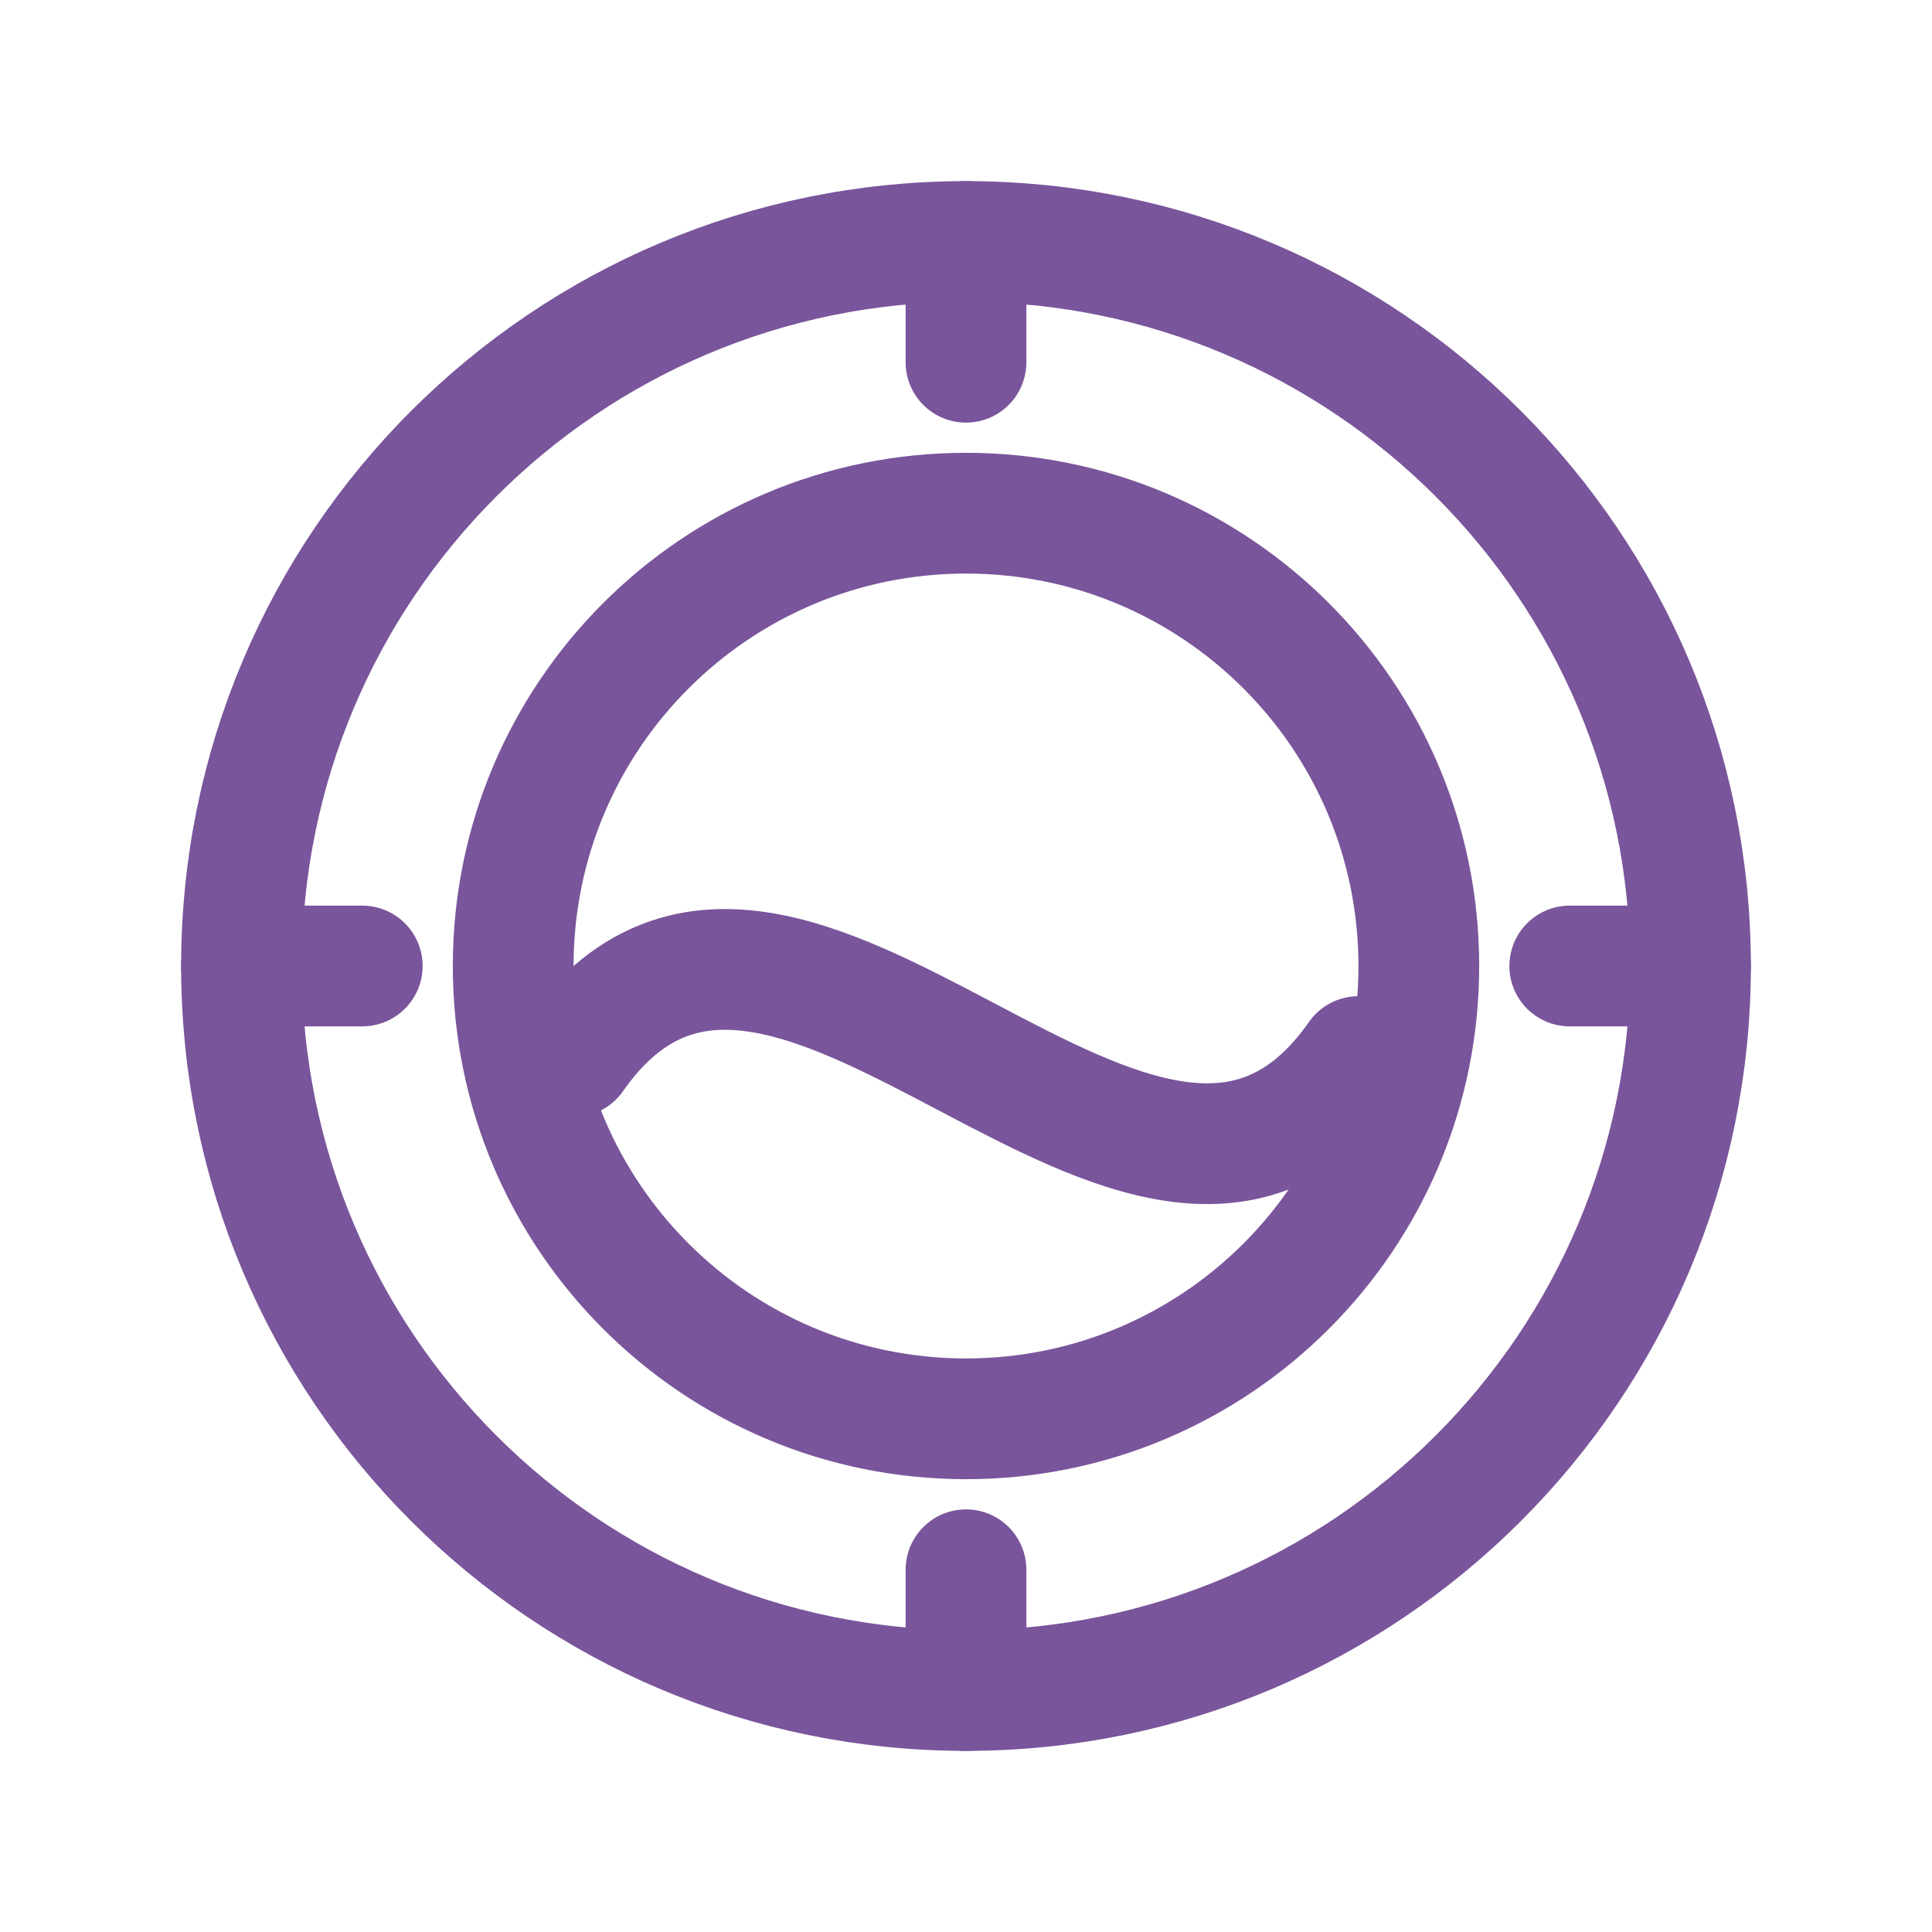
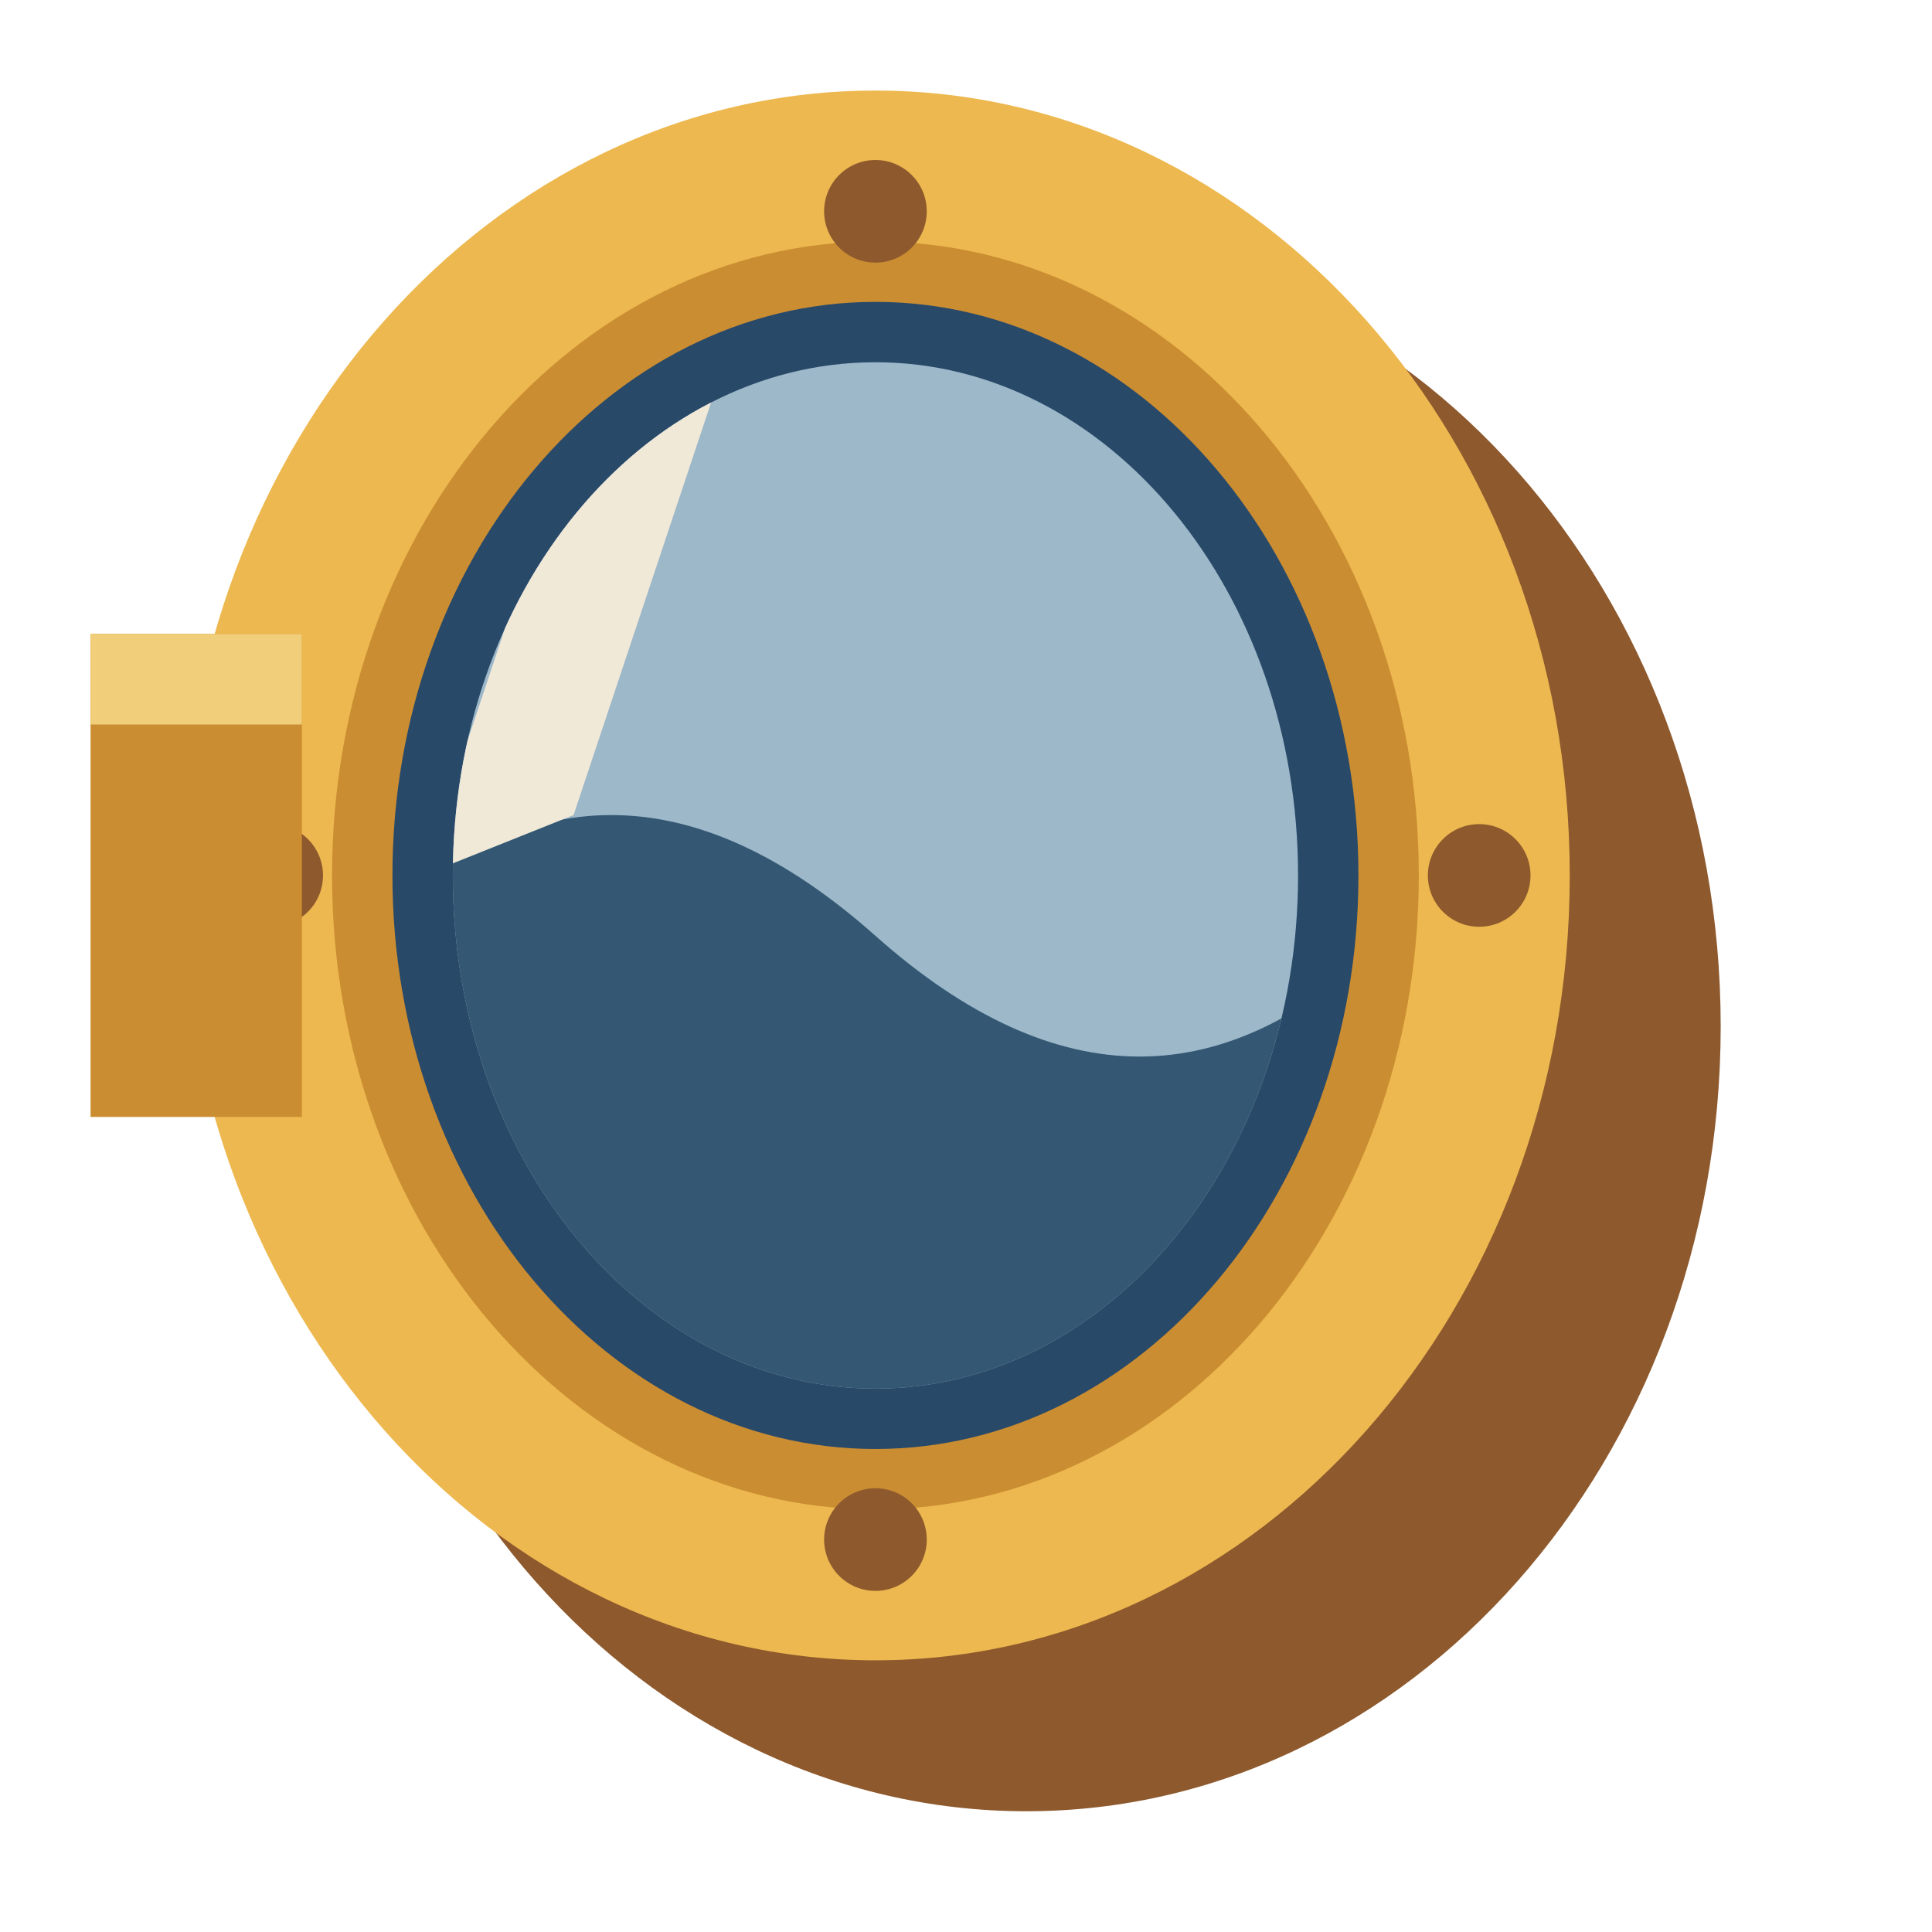
- <svg xmlns="http://www.w3.org/2000/svg" viewBox="0 0 64 64" fill="none" stroke="#79559b" stroke-width="4" stroke-linecap="round" stroke-linejoin="round">
-   <circle cx="32" cy="32" r="24" />
-   <circle cx="32" cy="32" r="15" />
-   <path d="M19 35c7-10 19 10 26 0M32 8v4M32 52v4M8 32h4M52 32h4" />
+ <svg xmlns="http://www.w3.org/2000/svg" viewBox="0 0 64 64">
+   <defs>
+     <clipPath id="glass">
+       <ellipse cx="29" cy="29" rx="14" ry="17" />
+     </clipPath>
+   </defs>
+   <ellipse cx="34" cy="34" rx="23" ry="26" fill="#8e592d" />
+   <ellipse cx="29" cy="29" rx="23" ry="26" fill="#edb84f" />
+   <ellipse cx="29" cy="29" rx="18" ry="21" fill="#cb8d31" />
+   <ellipse cx="29" cy="29" rx="16" ry="19" fill="#294969" />
+   <ellipse cx="29" cy="29" rx="14" ry="17" fill="#9cb8c9" />
+   <g clip-path="url(#glass)">
+     <path fill="#345873" d="M12 31q8-8 17 0t17 0v20H12Z" />
+     <path fill="#f1e9d8" d="m19 14 5-2-5 15-5 2Z" />
+   </g>
+   <g fill="#8e592d">
+     <circle cx="29" cy="7" r="1.7" />
+     <circle cx="29" cy="51" r="1.7" />
+     <circle cx="9" cy="29" r="1.7" />
+     <circle cx="49" cy="29" r="1.7" />
+   </g>
+   <path fill="#cb8d31" d="M3 21h7v16H3Z" />
+   <path fill="#f1ce79" d="M3 21h7v3H3Z" />
</svg>
